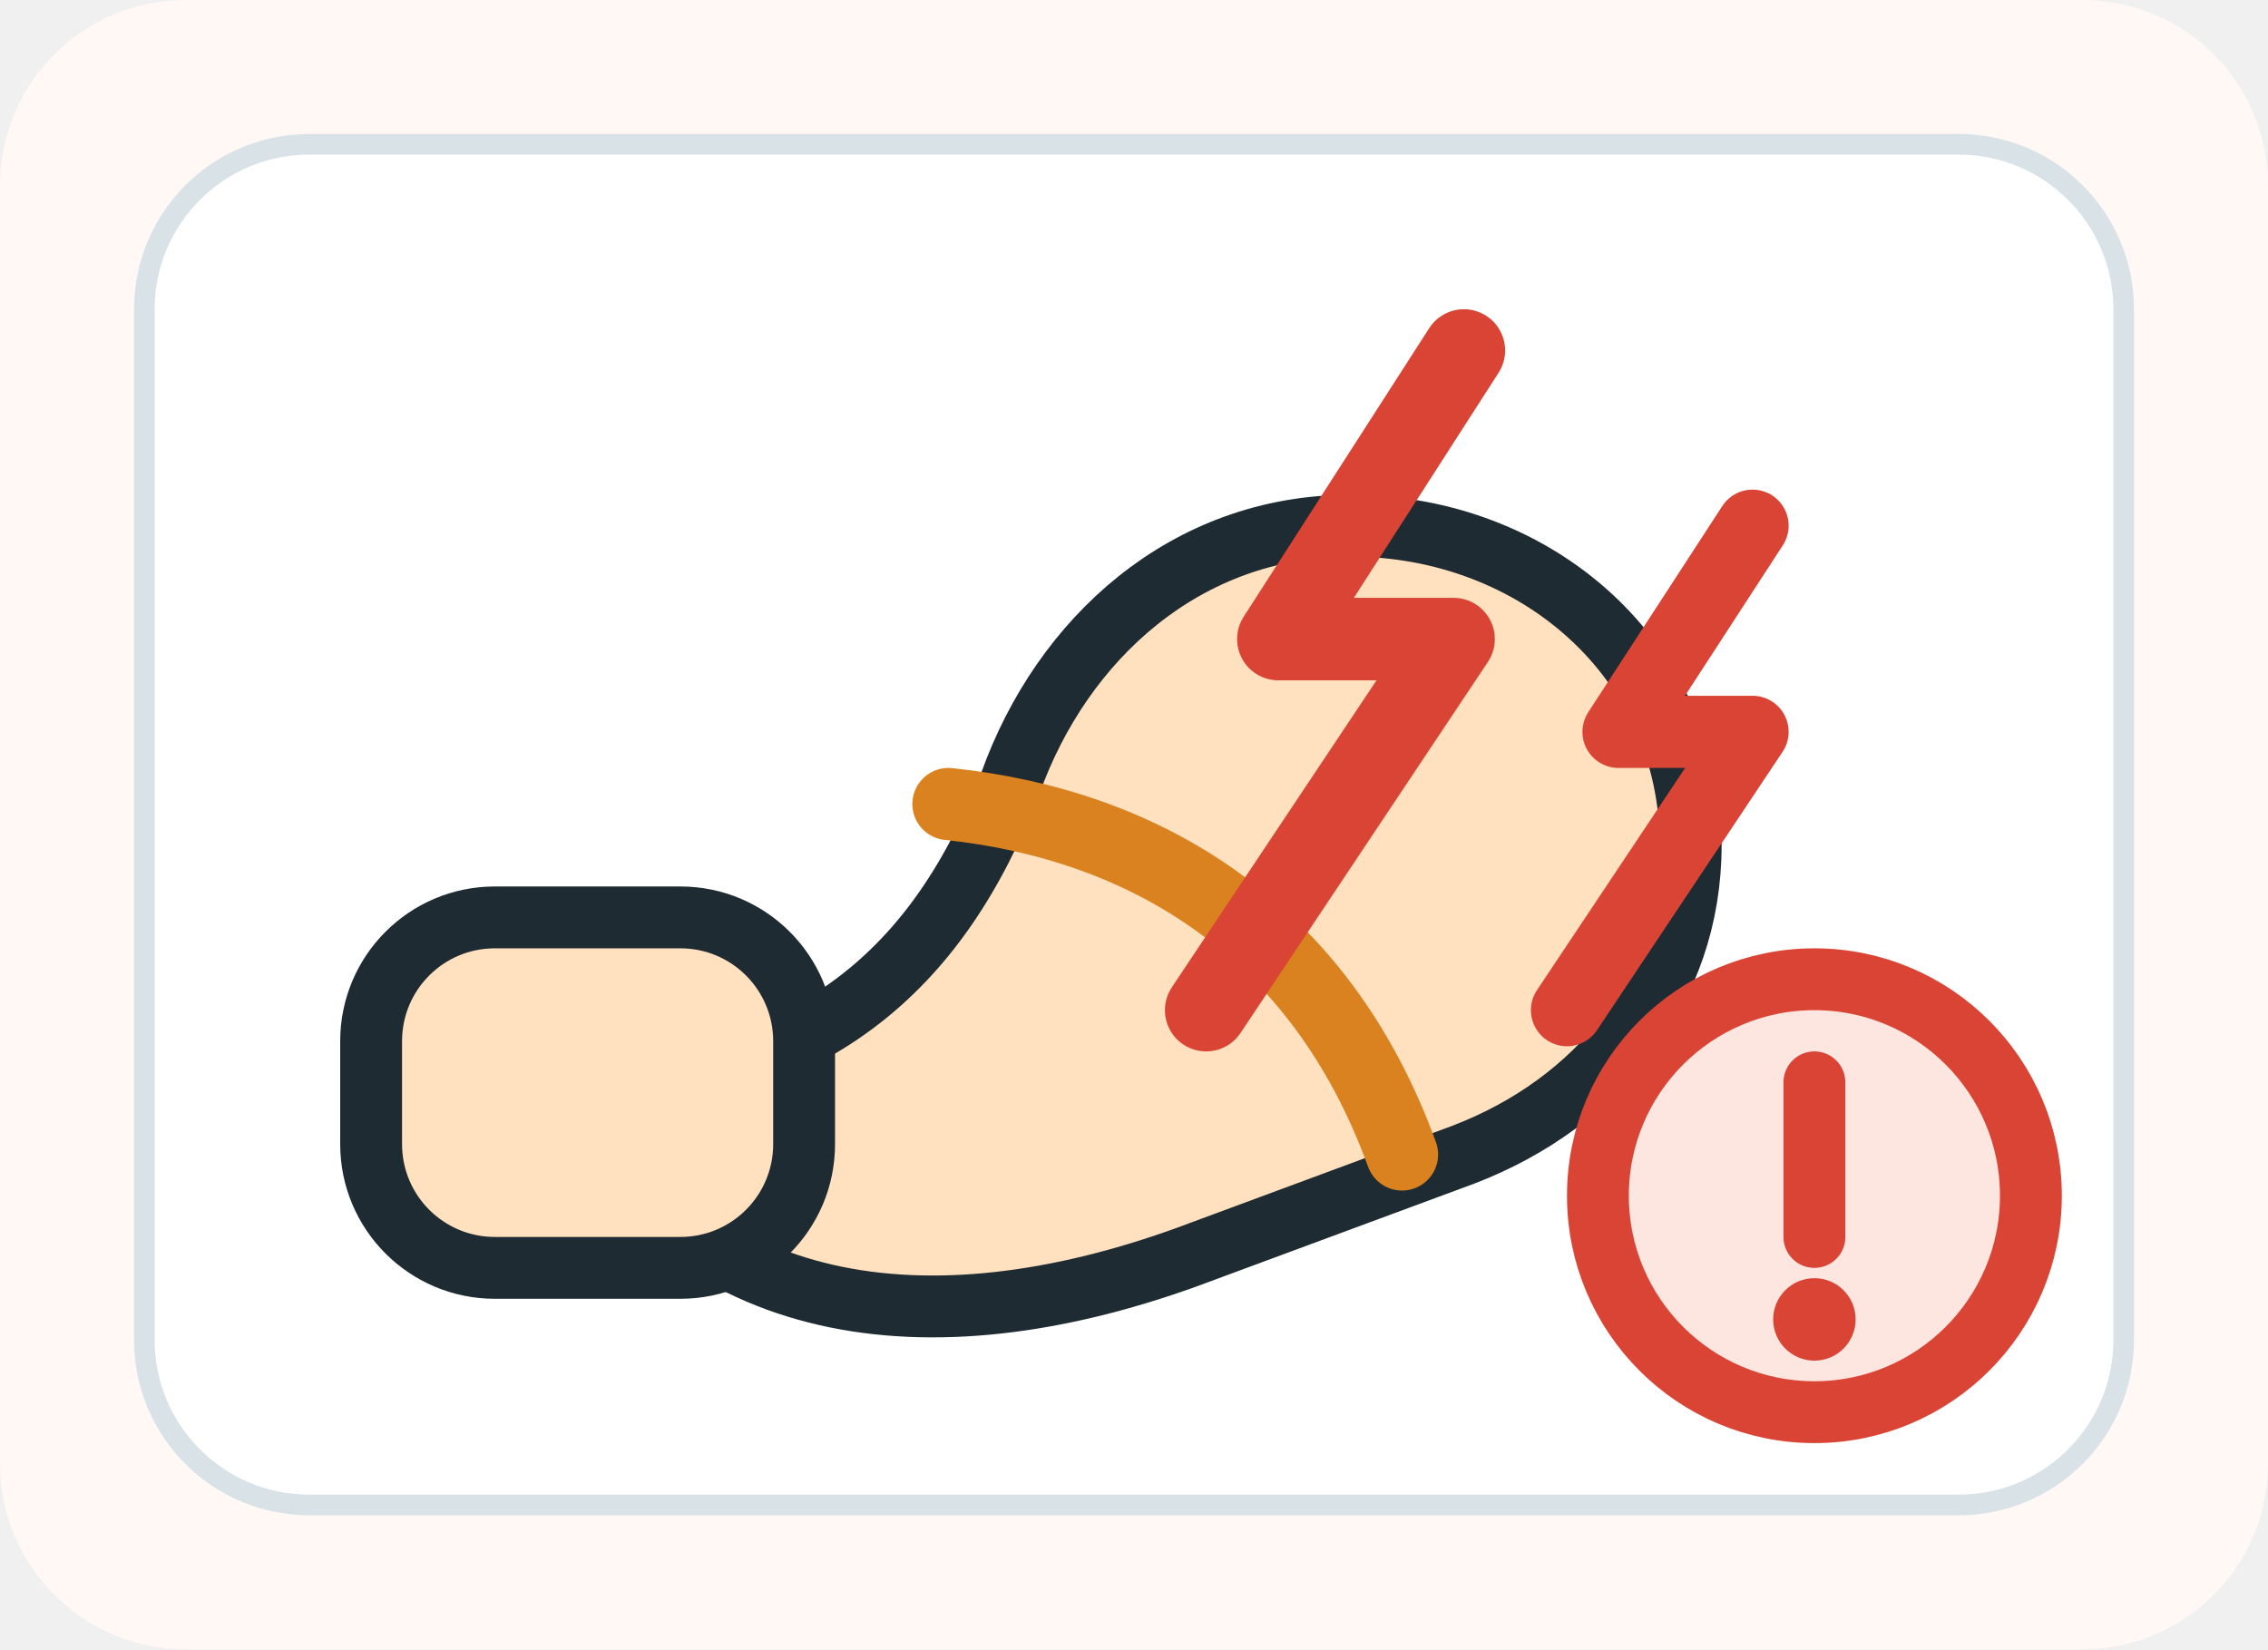
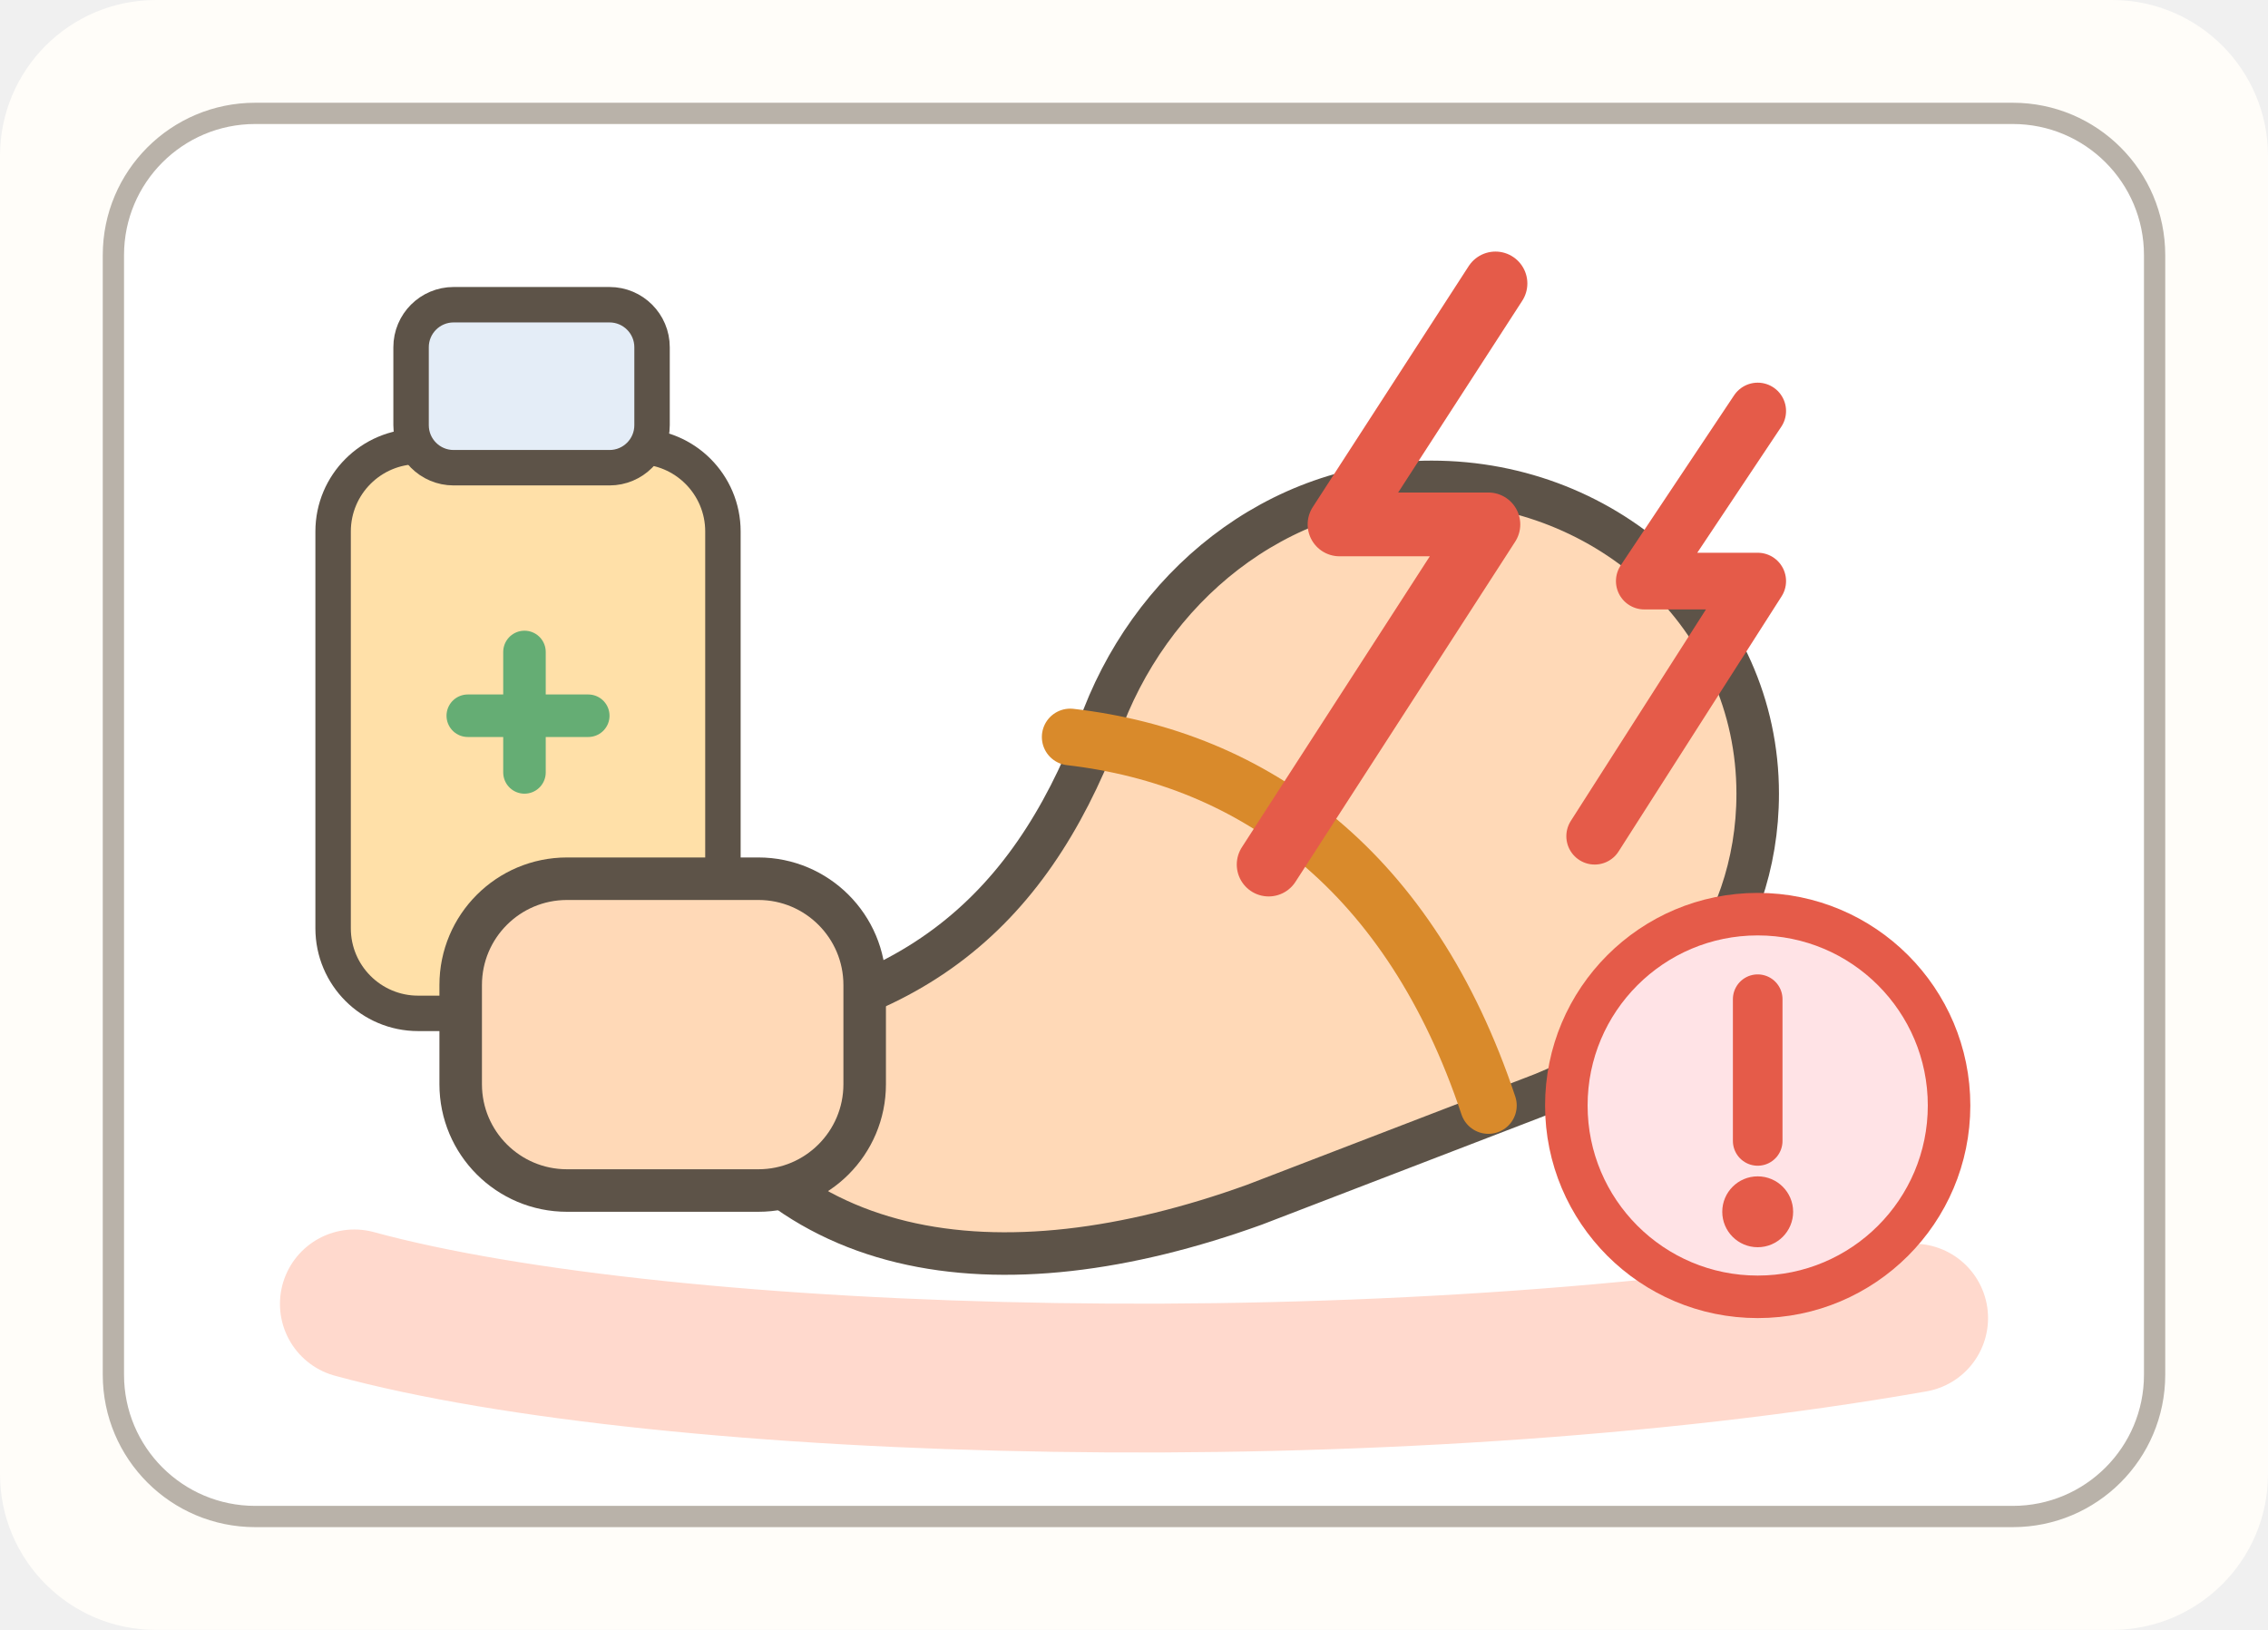
- <svg xmlns="http://www.w3.org/2000/svg" viewBox="0 0 220 160" role="img" aria-labelledby="title desc">
-   <rect width="220" height="160" rx="18" fill="#fff8f5" />
-   <rect x="14" y="14" width="192" height="132" rx="16" fill="#ffffff" stroke="#d8e2e7" stroke-width="2" />
-   <path d="M55 106c24-1 36-12 43-30 5-14 17-25 33-25 18 0 33 13 33 31 0 14-9 25-22 30l-27 10c-25 9-48 6-60-16Z" fill="#ffe0bf" stroke="#1f2b32" stroke-width="6" stroke-linejoin="round" />
-   <path d="M92 78c19 2 36 12 44 34" fill="none" stroke="#d9821f" stroke-width="7" stroke-linecap="round" />
-   <rect x="36" y="89" width="42" height="34" rx="12" fill="#ffe0bf" stroke="#1f2b32" stroke-width="6" />
-   <path d="M142 34l-18 28h17l-24 36" fill="none" stroke="#d94435" stroke-width="8" stroke-linecap="round" stroke-linejoin="round" />
-   <path d="M170 51l-13 20h13l-18 27" fill="none" stroke="#d94435" stroke-width="7" stroke-linecap="round" stroke-linejoin="round" />
-   <circle cx="176" cy="116" r="21" fill="#fde5e0" stroke="#d94435" stroke-width="6" />
-   <path d="M176 105v15" stroke="#d94435" stroke-width="6" stroke-linecap="round" />
-   <circle cx="176" cy="128" r="4" fill="#d94435" />
+ <svg xmlns="http://www.w3.org/2000/svg" viewBox="0 0 320 230" role="img" aria-labelledby="title desc">
+   <rect width="320" height="230" rx="22" fill="#fffdf9" />
+   <rect x="16" y="16" width="288" height="198" rx="20" fill="#ffffff" stroke="#b9b2a9" stroke-width="3" />
+   <path d="M50 184c44 12 146 15 220 2" fill="none" stroke="#ffd9cd" stroke-width="21" stroke-linecap="round" />
+   <rect x="47" y="63" width="55" height="80" rx="12" fill="#ffe0a8" stroke="#5d5348" stroke-width="5" />
+   <rect x="58" y="43" width="34" height="23" rx="6" fill="#e4edf7" stroke="#5d5348" stroke-width="5" />
+   <path d="M74 92v17M66 101h17" stroke="#65ad74" stroke-width="6" stroke-linecap="round" />
+   <path d="M94 146c34-2 51-17 61-43 7-20 25-35 47-35 25 0 46 19 46 44 0 20-13 36-32 43l-39 15c-36 13-69 9-83-24Z" fill="#ffd9b7" stroke="#5d5348" stroke-width="6" stroke-linejoin="round" />
+   <path d="M151 104c26 3 48 19 59 52" fill="none" stroke="#d98a2b" stroke-width="8" stroke-linecap="round" />
+   <rect x="65" y="124" width="57" height="44" rx="15" fill="#ffd9b7" stroke="#5d5348" stroke-width="6" />
+   <path d="M211 40l-22 34h21l-31 48" fill="none" stroke="#e55b49" stroke-width="9" stroke-linecap="round" stroke-linejoin="round" />
+   <path d="M248 58l-16 24h16l-23 36" fill="none" stroke="#e55b49" stroke-width="8" stroke-linecap="round" stroke-linejoin="round" />
+   <circle cx="248" cy="156" r="27" fill="#ffe3e6" stroke="#e55b49" stroke-width="6" />
+   <path d="M248 141v20" stroke="#e55b49" stroke-width="7" stroke-linecap="round" />
+   <circle cx="248" cy="171" r="5" fill="#e55b49" />
</svg>
